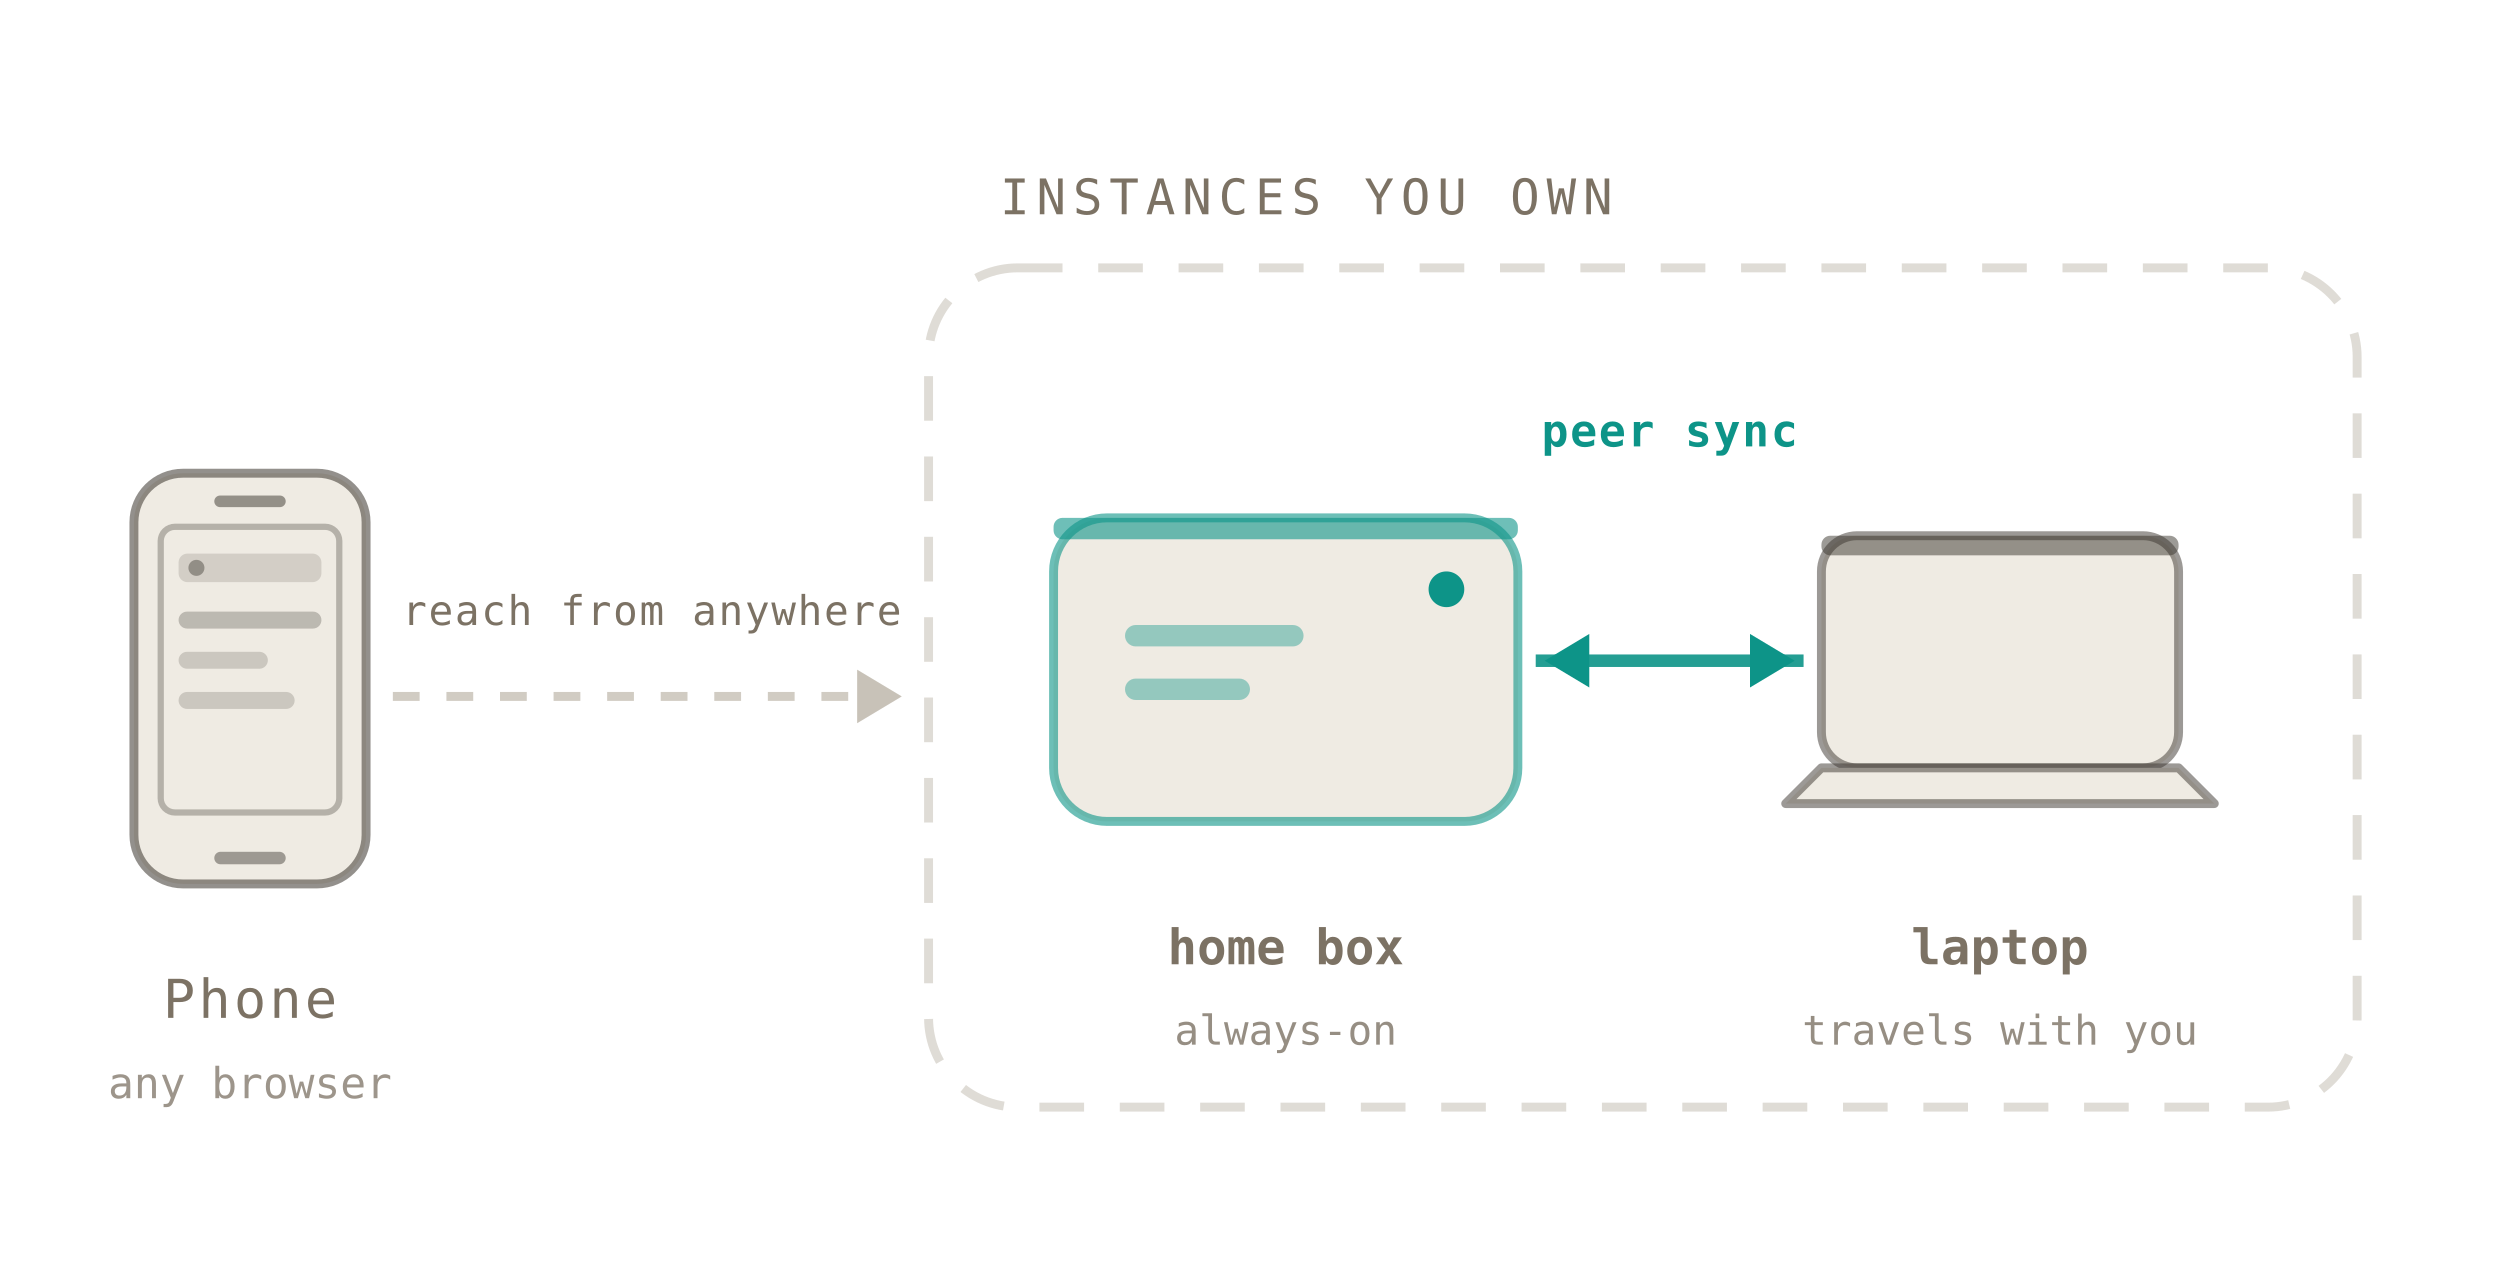
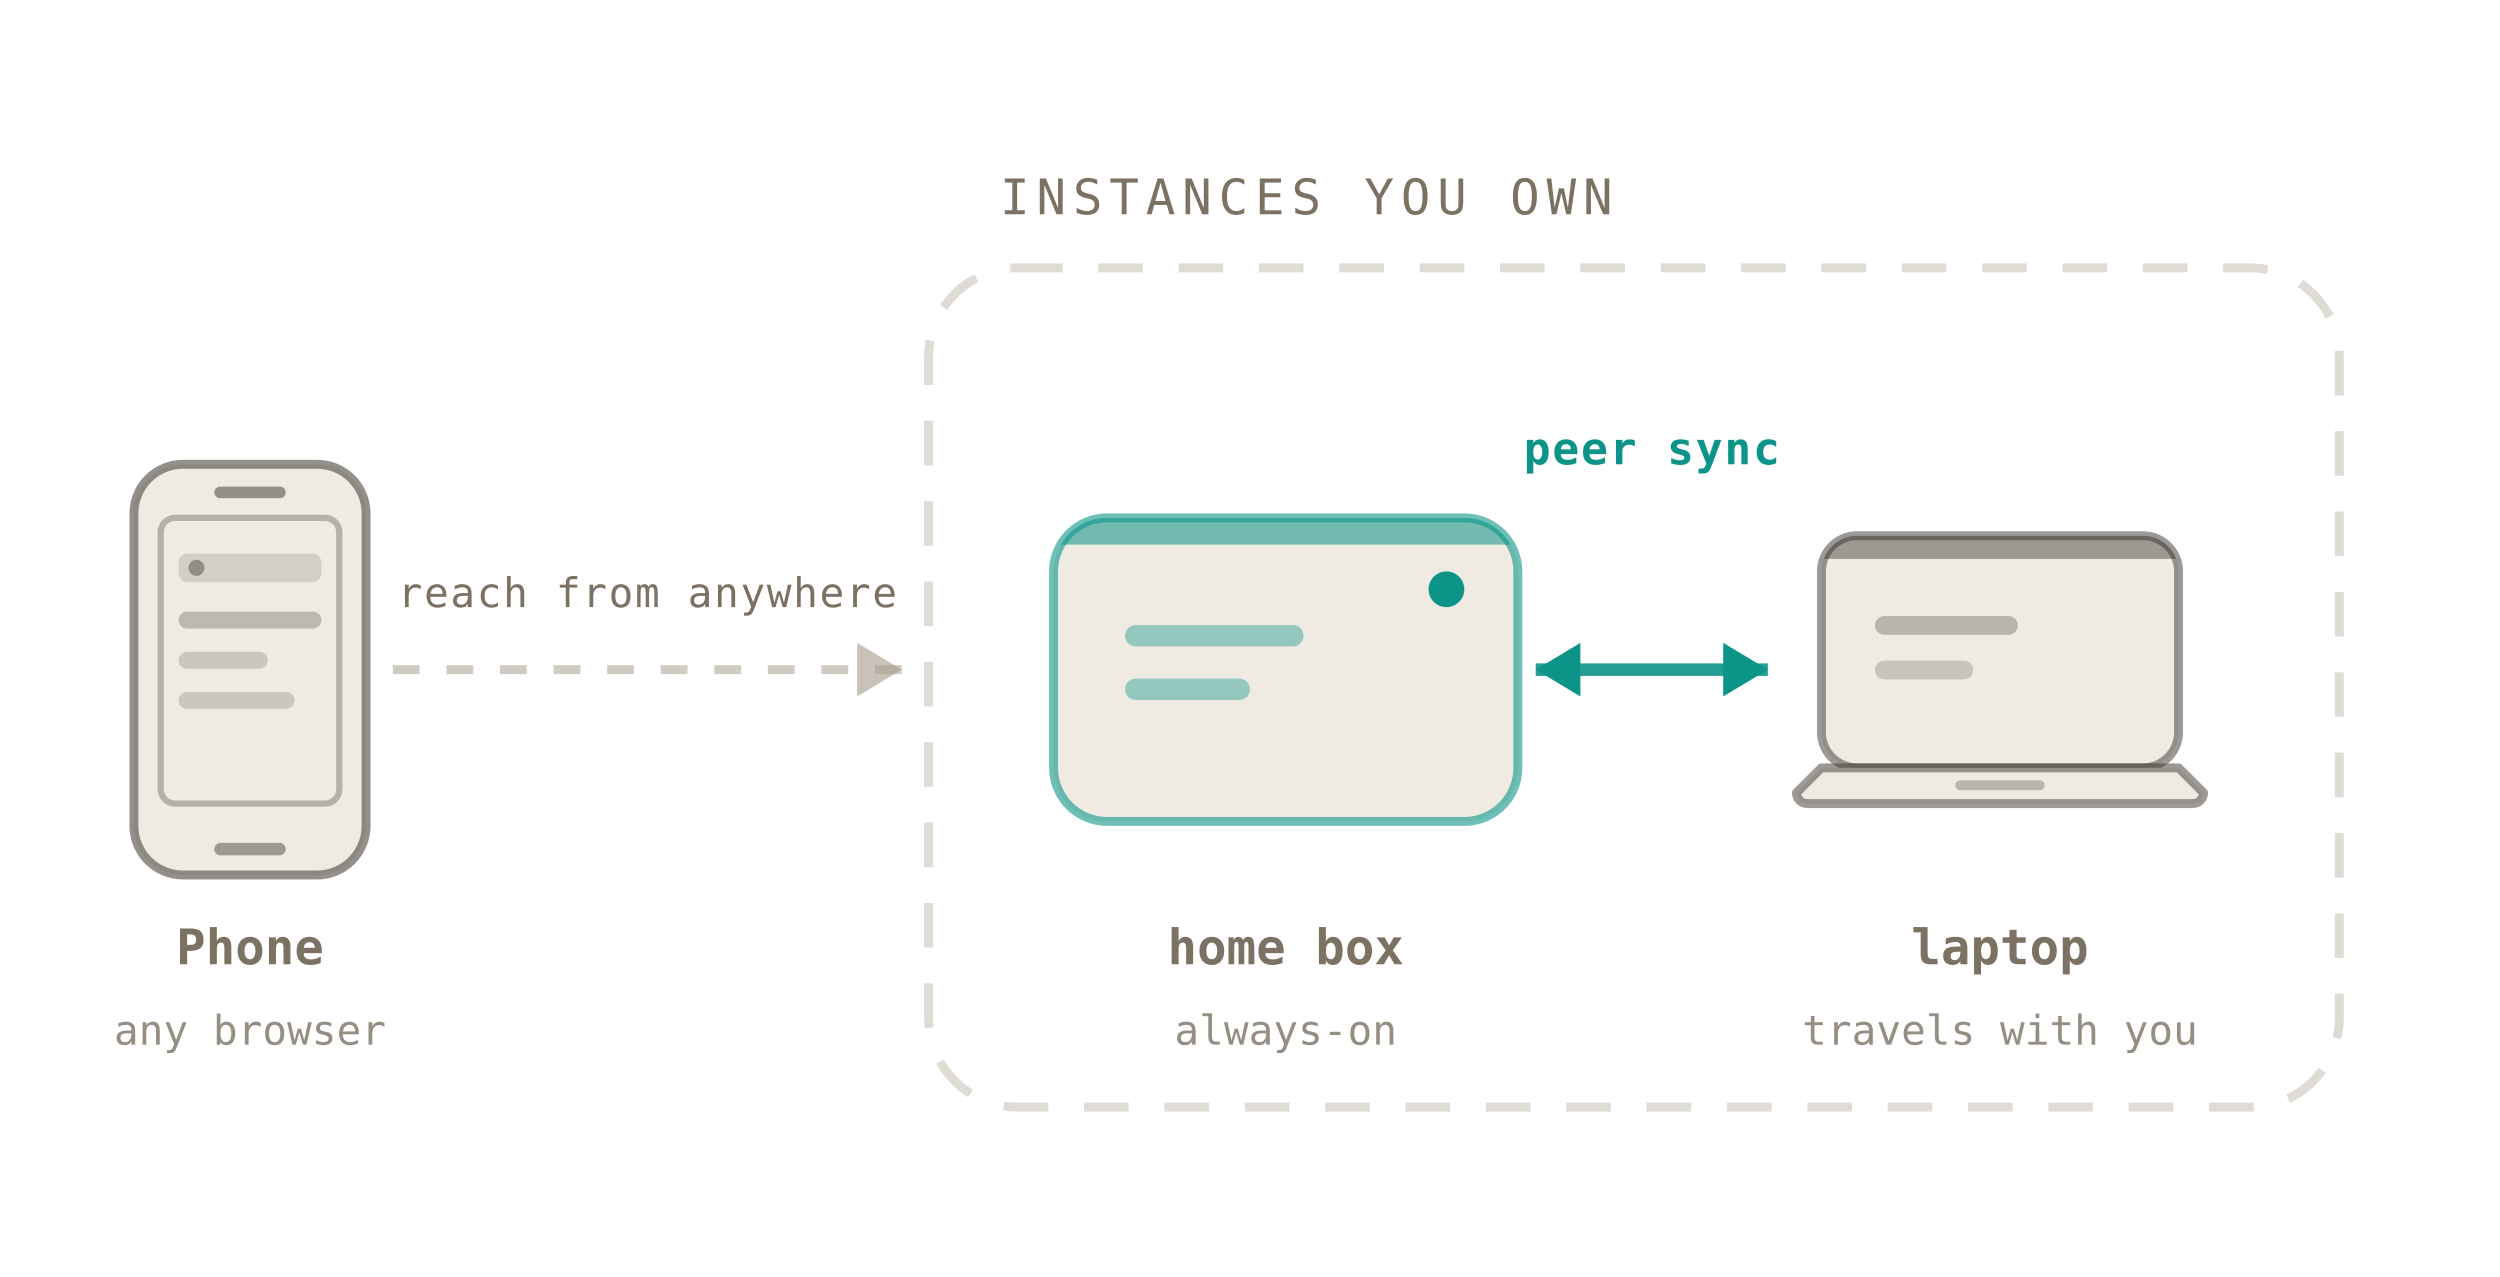
<svg xmlns="http://www.w3.org/2000/svg" viewBox="0 0 280 143" role="img" aria-labelledby="hi-psync-title hi-psync-desc" preserveAspectRatio="xMidYMid meet" style="display:block;width:100%;height:auto" fill="none">
+   <defs>
+     <clipPath id="clip-box">
+       <rect x="118" y="58" width="52" height="34" rx="6" />
+     </clipPath>
+     <clipPath id="clip-lap">
+       <rect x="204" y="60" width="40" height="26" rx="4" />
+     </clipPath>
+     <clipPath id="clip-phone">
+       <rect x="18" y="58" width="20" height="32" rx="1.6" />
+     </clipPath>
+   </defs>
  <g data-tone="secondary" color="#3a352e">
-     <rect x="15" y="53" width="26" height="46" rx="5.5" fill="#efebe3" stroke="currentColor" stroke-width="1" stroke-opacity="0.55" />
-     <rect x="18" y="59" width="20" height="32" rx="1.6" fill="none" stroke="currentColor" stroke-width="0.7" stroke-opacity="0.32" />
-     <rect x="24" y="55.5" width="8" height="1.3" rx="0.65" fill="currentColor" opacity="0.5" />
-     <rect x="24" y="95.4" width="8" height="1.4" rx="0.7" fill="currentColor" opacity="0.45" />
-     <rect x="20" y="62" width="16" height="3.2" rx="1" fill="currentColor" opacity="0.16" />
-     <circle cx="22" cy="63.6" r="0.9" fill="currentColor" opacity="0.42" />
-     <rect x="20" y="68.5" width="16" height="1.9" rx="0.95" fill="currentColor" opacity="0.28" />
-     <rect x="20" y="73" width="10" height="1.9" rx="0.95" fill="currentColor" opacity="0.2" />
-     <rect x="20" y="77.5" width="13" height="1.9" rx="0.95" fill="currentColor" opacity="0.2" />
+     <rect x="15" y="52" width="26" height="46" rx="5.5" fill="#efebe3" stroke="currentColor" stroke-width="1" stroke-opacity="0.55" />
+     <rect x="18" y="58" width="20" height="32" rx="1.6" fill="none" stroke="currentColor" stroke-width="0.7" stroke-opacity="0.32" />
+     <rect x="24" y="54.5" width="8" height="1.3" rx="0.65" fill="currentColor" opacity="0.5" />
+     <rect x="24" y="94.4" width="8" height="1.4" rx="0.7" fill="currentColor" opacity="0.45" />
+     <g clip-path="url(#clip-phone)">
+       <rect x="20" y="62" width="16" height="3.2" rx="1" fill="currentColor" opacity="0.16" />
+       <circle cx="22" cy="63.6" r="0.9" fill="currentColor" opacity="0.42" />
+       <rect x="20" y="68.5" width="16" height="1.9" rx="0.95" fill="currentColor" opacity="0.28" />
+       <rect x="20" y="73" width="10" height="1.9" rx="0.95" fill="currentColor" opacity="0.2" />
+       <rect x="20" y="77.5" width="13" height="1.9" rx="0.95" fill="currentColor" opacity="0.2" />
+     </g>
  </g>
  <g data-tone="faint" color="#7c7264">
-     <text fill="currentColor" x="28" y="114" text-anchor="middle" font-family="ui-monospace, 'SF Mono', 'JetBrains Mono', Menlo, monospace" font-size="6" letter-spacing="0.06em">Phone</text>
-     <text fill="currentColor" x="28" y="123" text-anchor="middle" font-family="ui-monospace, 'SF Mono', 'JetBrains Mono', Menlo, monospace" font-size="4.8" opacity="0.75">any browser</text>
+     <text fill="currentColor" x="28" y="108" text-anchor="middle" font-family="ui-monospace, 'SF Mono', 'JetBrains Mono', Menlo, monospace" font-size="5.5" font-weight="700">Phone</text>
+     <text fill="currentColor" x="28" y="117" text-anchor="middle" font-family="ui-monospace, 'SF Mono', 'JetBrains Mono', Menlo, monospace" font-size="4.6" opacity="0.8">any browser</text>
  </g>
  <g data-tone="ghost" color="#a49a89">
-     <line x1="44" y1="78" x2="98" y2="78" stroke="currentColor" stroke-width="1" stroke-dasharray="3 3" stroke-opacity="0.5" />
-     <path d="M96 75 L101 78 L96 81 Z" fill="currentColor" opacity="0.6" />
+     <line x1="44" y1="75" x2="101" y2="75" stroke="currentColor" stroke-width="1" stroke-dasharray="3 3" stroke-opacity="0.5" />
+     <path d="M96 72 L101 75 L96 78 Z" fill="currentColor" opacity="0.6" />
  </g>
  <g data-tone="faint" color="#7c7264">
-     <text fill="currentColor" x="73" y="70" text-anchor="middle" font-family="ui-monospace, 'SF Mono', 'JetBrains Mono', Menlo, monospace" font-size="4.6" letter-spacing="0.04em">reach from anywhere</text>
+     <text fill="currentColor" x="72.5" y="68" text-anchor="middle" font-family="ui-monospace, 'SF Mono', 'JetBrains Mono', Menlo, monospace" font-size="4.6" letter-spacing="0.04em">reach from anywhere</text>
  </g>
  <g data-tone="ghost" color="#a49a89">
-     <rect x="104" y="30" width="160" height="94" rx="10" stroke="currentColor" stroke-width="1" stroke-opacity="0.35" stroke-dasharray="5 4" fill="none" />
+     <rect x="104" y="30" width="158" height="94" rx="10" stroke="currentColor" stroke-width="1" stroke-opacity="0.35" stroke-dasharray="5 4" fill="none" />
  </g>
  <g data-tone="faint" color="#7c7264">
-     <text fill="currentColor" x="112" y="24" font-family="ui-monospace, 'SF Mono', 'JetBrains Mono', Menlo, monospace" font-size="5.5" letter-spacing="0.14em">INSTANCES YOU OWN</text>
+     <text fill="currentColor" x="112" y="24" text-anchor="start" font-family="ui-monospace, 'SF Mono', 'JetBrains Mono', Menlo, monospace" font-size="5.5" letter-spacing="0.14em">INSTANCES YOU OWN</text>
  </g>
  <g data-tone="good" color="#0d9488">
    <rect x="118" y="58" width="52" height="34" rx="6" fill="#efebe3" stroke="currentColor" stroke-width="1" stroke-opacity="0.6" />
-     <rect x="118" y="58" width="52" height="2.4" rx="1" fill="currentColor" opacity="0.6" />
+     <g clip-path="url(#clip-box)">
+       <rect x="118" y="58" width="52" height="3" fill="currentColor" opacity="0.55" />
+     </g>
    <circle cx="162" cy="66" r="2" fill="currentColor" />
    <rect x="126" y="70" width="20" height="2.4" rx="1.2" fill="currentColor" opacity="0.4" />
    <rect x="126" y="76" width="14" height="2.4" rx="1.2" fill="currentColor" opacity="0.4" />
  </g>
  <g data-tone="faint" color="#7c7264">
    <text fill="currentColor" x="144" y="108" text-anchor="middle" font-family="ui-monospace, 'SF Mono', 'JetBrains Mono', Menlo, monospace" font-size="5.5" font-weight="700">home box</text>
    <text fill="currentColor" x="144" y="117" text-anchor="middle" font-family="ui-monospace, 'SF Mono', 'JetBrains Mono', Menlo, monospace" font-size="4.6" opacity="0.8">always-on</text>
  </g>
  <g data-tone="secondary" color="#3a352e">
    <rect x="204" y="60" width="40" height="26" rx="4" fill="#efebe3" stroke="currentColor" stroke-width="1" stroke-opacity="0.5" />
-     <rect x="204" y="60" width="40" height="2.2" rx="1" fill="currentColor" opacity="0.5" />
-     <path d="M200 90 L248 90 L244 86 L204 86 Z" fill="#efebe3" stroke="currentColor" stroke-width="1" stroke-opacity="0.5" stroke-linejoin="round" />
+     <g clip-path="url(#clip-lap)">
+       <rect x="204" y="60" width="40" height="2.6" fill="currentColor" opacity="0.45" />
+     </g>
+     <rect x="210" y="69" width="16" height="2.1" rx="1.05" fill="currentColor" opacity="0.3" />
+     <rect x="210" y="74" width="11" height="2.1" rx="1.05" fill="currentColor" opacity="0.22" />
+     <path d="M204 86 L244 86 L246.8 88.8 A1.2 1.2 0 0 1 245.6 90 L202.4 90 A1.2 1.2 0 0 1 201.2 88.8 Z" fill="#efebe3" stroke="currentColor" stroke-width="1" stroke-opacity="0.5" stroke-linejoin="round" />
+     <rect x="219" y="87.4" width="10" height="1.1" rx="0.55" fill="currentColor" opacity="0.3" />
  </g>
  <g data-tone="faint" color="#7c7264">
    <text fill="currentColor" x="224" y="108" text-anchor="middle" font-family="ui-monospace, 'SF Mono', 'JetBrains Mono', Menlo, monospace" font-size="5.5" font-weight="700">laptop</text>
    <text fill="currentColor" x="224" y="117" text-anchor="middle" font-family="ui-monospace, 'SF Mono', 'JetBrains Mono', Menlo, monospace" font-size="4.6" opacity="0.8">travels with you</text>
  </g>
  <g data-tone="accent" color="#0d9488">
-     <line x1="172" y1="74" x2="202" y2="74" stroke="currentColor" stroke-width="1.4" stroke-opacity="0.9" />
-     <path d="M178 71 L173 74 L178 77 Z" fill="currentColor" />
-     <path d="M196 71 L201 74 L196 77 Z" fill="currentColor" />
-     <text fill="currentColor" x="187" y="50" text-anchor="middle" font-family="ui-monospace, 'SF Mono', 'JetBrains Mono', Menlo, monospace" font-size="5" font-weight="700" letter-spacing="0.04em">peer sync</text>
+     <line x1="172" y1="75" x2="198" y2="75" stroke="currentColor" stroke-width="1.4" stroke-opacity="0.9" />
+     <path d="M177 72 L172 75 L177 78 Z" fill="currentColor" />
+     <path d="M193 72 L198 75 L193 78 Z" fill="currentColor" />
+     <text fill="currentColor" x="185" y="52" text-anchor="middle" font-family="ui-monospace, 'SF Mono', 'JetBrains Mono', Menlo, monospace" font-size="5" font-weight="700" letter-spacing="0.04em">peer sync</text>
  </g>
</svg>
